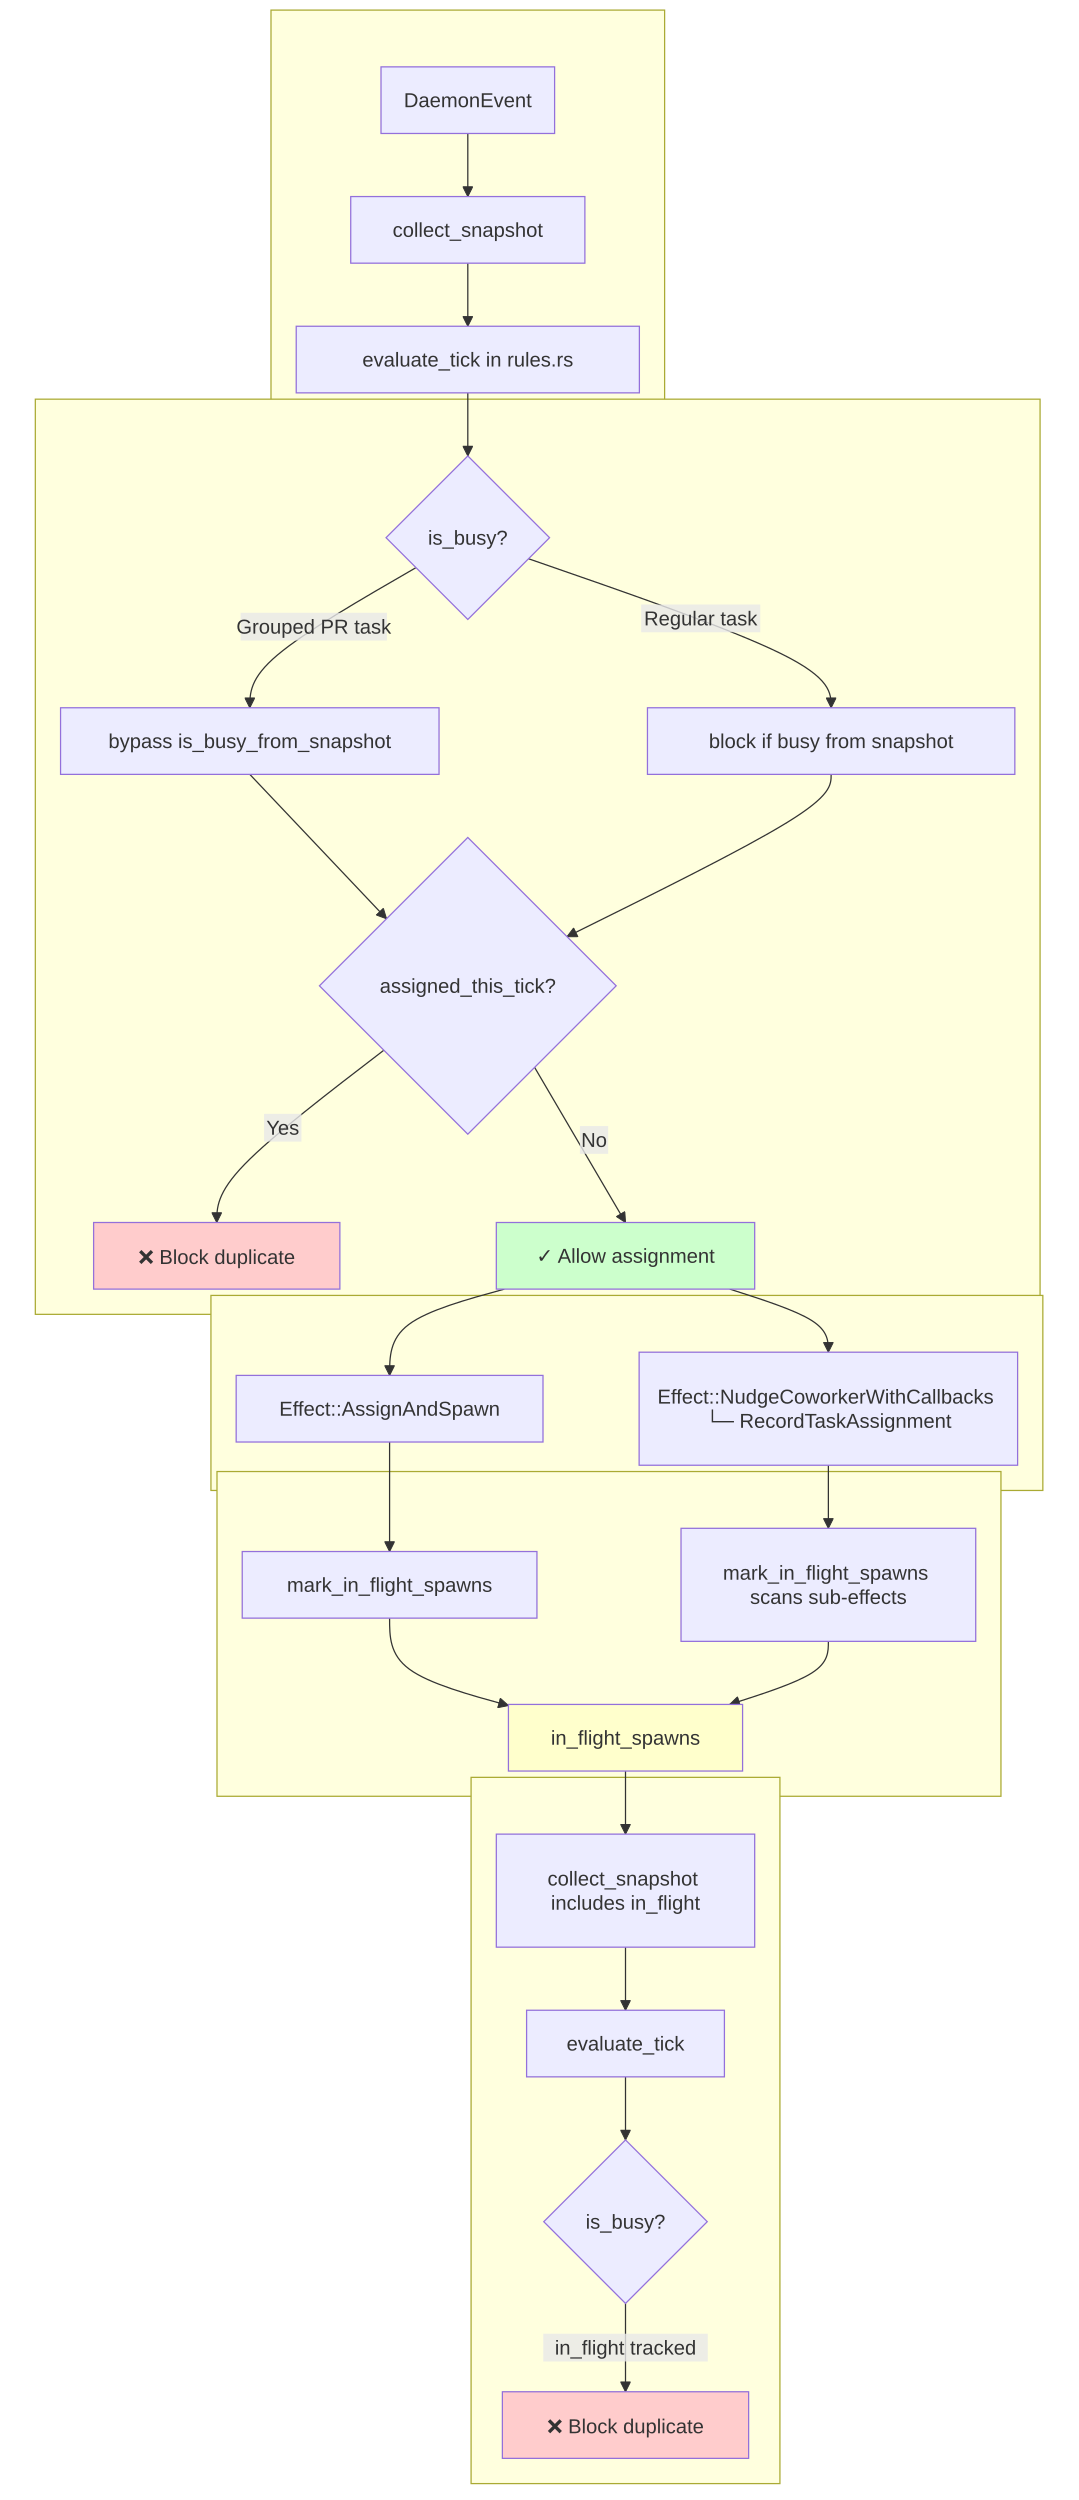
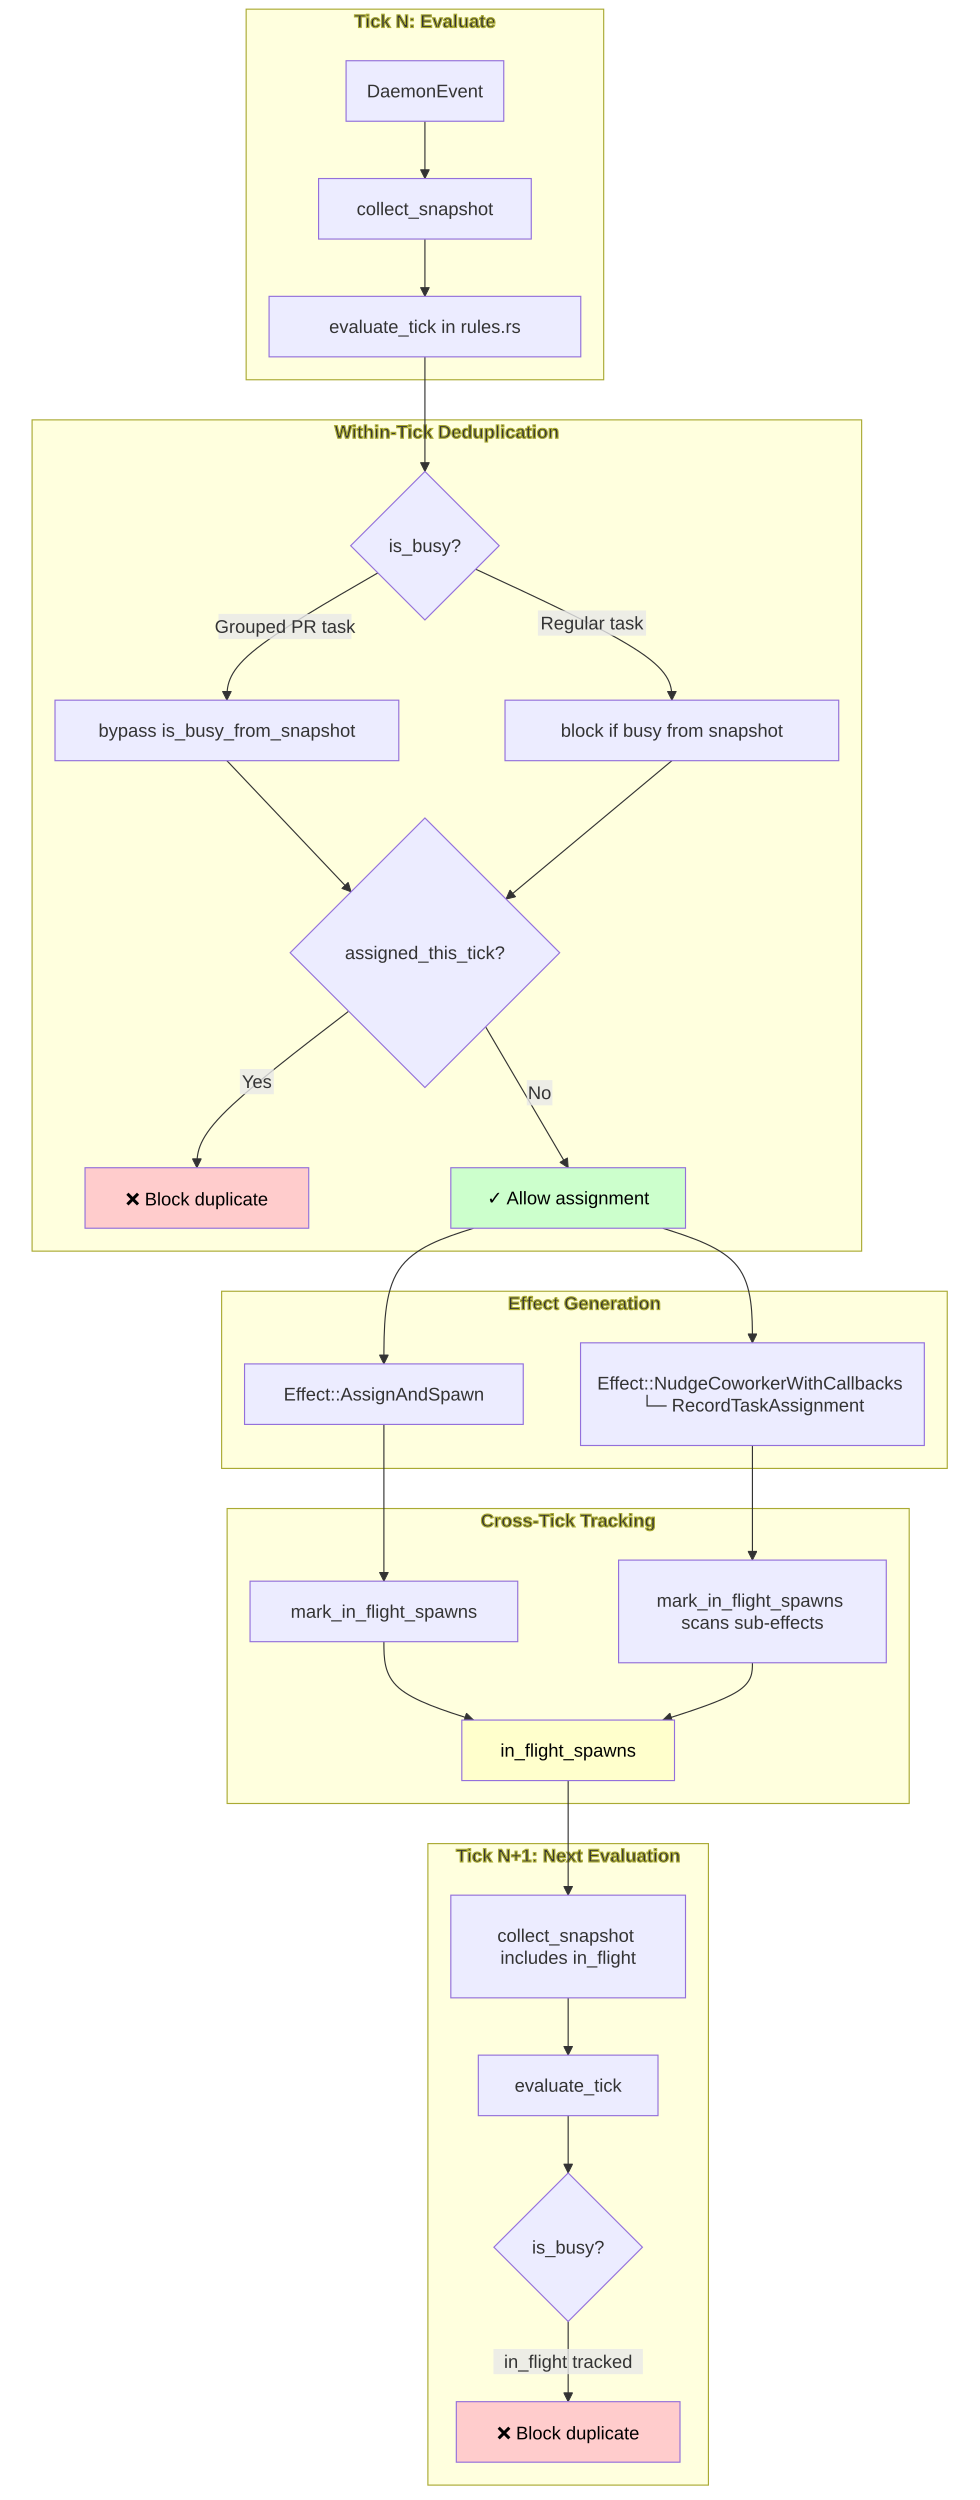
- <svg xmlns="http://www.w3.org/2000/svg" width="854.6" height="1981.6" viewBox="-8 -28 854.6 1981.6" class="mermaid">
+ <svg xmlns="http://www.w3.org/2000/svg" width="854.6" height="2181.6" viewBox="-8 -28 854.6 2181.6" class="mermaid">
  <style>

.mermaid {
  font-family: trebuchet ms, verdana, arial, sans-serif;
  font-size: 16px;
}

.node rect,
.node polygon,
.node circle,
.node ellipse,
.node path {
  fill: #ECECFF;
  stroke: #9370DB;
  stroke-width: 1px;
}

.node line {
  stroke: #9370DB;
  stroke-width: 1px;
}

.node .label {
  fill: #333333;
}

.node text {
  fill: #333333;
  font-family: trebuchet ms, verdana, arial, sans-serif;
  font-size: 16px;
}

.edge-path {
  fill: none;
  stroke: #333333;
  stroke-width: 1px;
}

.edge-label {
  fill: #333333;
  font-family: trebuchet ms, verdana, arial, sans-serif;
}

.edge-label-bg {
  fill: rgba(232, 232, 232, 0.8);
}

.subgraph {
  fill: #ffffde;
  stroke: #aaaa33;
  stroke-width: 1px;
}

.subgraph-title {
  fill: #333333;
  font-weight: bold;
}

.cluster rect {
  fill: #ffffde;
  stroke: #aaaa33;
  stroke-width: 1px;
  rx: 5px;
  ry: 5px;
}

.cluster-label {
  fill: #333333;
  font-family: trebuchet ms, verdana, arial, sans-serif;
  font-size: 16px;
  font-weight: bold;
}

marker path {
  fill: #333333;
  stroke: #333333;
}

  </style>
  <defs>
    <marker id="arrow_point" viewBox="0 0 10 10" refX="10" refY="5" markerWidth="8" markerHeight="8" orient="auto" markerUnits="userSpaceOnUse">
      <path d="M 0 0 L 10 5 L 0 10 z" />
    </marker>
    <marker id="arrow_point_start" viewBox="0 0 10 10" refX="4.5" refY="5" markerWidth="8" markerHeight="8" orient="auto" markerUnits="userSpaceOnUse">
      <path d="M 0 5 L 10 10 L 10 0 z" />
    </marker>
    <marker id="arrow_cross" viewBox="0 0 11 11" refX="12" refY="5.2" markerWidth="11" markerHeight="11" orient="auto" markerUnits="userSpaceOnUse">
      <path d="M 1 1 L 10 10 M 10 1 L 1 10" fill="none" stroke-width="2" />
    </marker>
    <marker id="arrow_cross_start" viewBox="0 0 11 11" refX="-1" refY="5.2" markerWidth="11" markerHeight="11" orient="auto" markerUnits="userSpaceOnUse">
-       <path d="M 1 1 L 10 10 M 10 1 L 1 10" fill="none" stroke-width="2" />
+       <path d="M 1 1 L 10 10 M 10 1 L 1 10" stroke-width="2" fill="none" />
    </marker>
    <marker id="arrow_circle" viewBox="0 0 10 10" refX="11" refY="5" markerWidth="11" markerHeight="11" orient="auto" markerUnits="userSpaceOnUse">
      <circle cx="5" cy="5" r="5" />
    </marker>
    <marker id="arrow_circle_start" viewBox="0 0 10 10" refX="-1" refY="5" markerWidth="11" markerHeight="11" orient="auto" markerUnits="userSpaceOnUse">
      <circle cx="5" cy="5" r="5" />
    </marker>
  </defs>
  <g class="root">
    <g class="clusters">
-       <g class="subgraph" id="subgraph-">
+       <g class="subgraph" id="subgraph-subGraph0">
        <rect x="206.8" y="-20" width="312" height="323.4" class="cluster" />
-         <text x="362.8" y="-4" class="cluster-label" text-anchor="middle" />
-       </g>
-       <g class="subgraph" id="subgraph-">
-         <rect x="20" y="288.4" width="796.4" height="725.4" class="cluster" />
-         <text x="418.2" y="304.4" class="cluster-label" text-anchor="middle" />
-       </g>
-       <g class="subgraph" id="subgraph-">
-         <rect x="159.2" y="998.8" width="659.4" height="154.6" class="cluster" />
-         <text x="488.9" y="1014.8" class="cluster-label" text-anchor="middle" />
-       </g>
-       <g class="subgraph" id="subgraph-">
-         <rect x="164" y="1138.4" width="621.4" height="257.4" class="cluster" />
-         <text x="474.7" y="1154.4" class="cluster-label" text-anchor="middle" />
-       </g>
-       <g class="subgraph" id="subgraph-">
-         <rect x="365.4" y="1380.8" width="244.8" height="559.8" class="cluster" />
-         <text x="487.8" y="1396.8" class="cluster-label" text-anchor="middle" />
+         <text x="362.8" y="-4" class="cluster-label" text-anchor="middle">Tick N: Evaluate</text>
+       </g>
+       <g class="subgraph" id="subgraph-subGraph1">
+         <rect x="20" y="338.4" width="723.9" height="725.4" class="cluster" />
+         <text x="381.95" y="354.4" class="cluster-label" text-anchor="middle">Within-Tick Deduplication</text>
+       </g>
+       <g class="subgraph" id="subgraph-subGraph2">
+         <rect x="185.4" y="1098.8" width="633.2" height="154.6" class="cluster" />
+         <text x="502" y="1114.8" class="cluster-label" text-anchor="middle">Effect Generation</text>
+       </g>
+       <g class="subgraph" id="subgraph-subGraph3">
+         <rect x="190.2" y="1288.4" width="595.2" height="257.4" class="cluster" />
+         <text x="487.8" y="1304.4" class="cluster-label" text-anchor="middle">Cross-Tick Tracking</text>
+       </g>
+       <g class="subgraph" id="subgraph-subGraph4">
+         <rect x="365.4" y="1580.8" width="244.8" height="559.8" class="cluster" />
+         <text x="487.8" y="1596.8" class="cluster-label" text-anchor="middle">Tick N+1: Next Evaluation</text>
      </g>
    </g>
    <g class="edgePaths">
      <g class="edge" id="edge-L-Event-Snapshot-0">
-         <path d="M 362.80 77.80 C 362.80 86.13, 362.80 94.47, 362.80 102.80 C 362.80 111.13, 362.80 119.47, 362.80 127.80" class="edge-path" fill="none" stroke-width="1" marker-end="url(#arrow_point)" />
+         <path d="M 362.80 77.80 C 362.80 86.13, 362.80 94.47, 362.80 102.80 C 362.80 111.13, 362.80 119.47, 362.80 127.80" class="edge-path" marker-end="url(#arrow_point)" fill="none" stroke-width="1" />
      </g>
      <g class="edge" id="edge-L-Snapshot-Rules-0">
-         <path d="M 362.80 180.60 C 362.80 188.93, 362.80 197.27, 362.80 205.60 C 362.80 213.93, 362.80 222.27, 362.80 230.60" class="edge-path" fill="none" stroke-width="1" marker-end="url(#arrow_point)" />
+         <path d="M 362.80 180.60 C 362.80 188.93, 362.80 197.27, 362.80 205.60 C 362.80 213.93, 362.80 222.27, 362.80 230.60" class="edge-path" stroke-width="1" fill="none" marker-end="url(#arrow_point)" />
      </g>
      <g class="edge" id="edge-L-Rules-Check-0">
-         <path d="M 362.80 283.40 C 362.80 291.73, 362.80 300.07, 362.80 308.40 C 362.80 316.73, 362.80 325.07, 362.80 333.40" class="edge-path" marker-end="url(#arrow_point)" fill="none" stroke-width="1" />
+         <path d="M 362.80 283.40 C 362.80 291.73, 362.80 300.07, 362.80 308.40 C 362.80 316.73, 362.80 325.07, 362.80 333.40 C 362.80 341.73, 362.80 350.07, 362.80 358.40 C 362.80 375.07, 362.80 383.40, 362.80 383.40" class="edge-path" stroke-width="1" marker-end="url(#arrow_point)" fill="none" />
      </g>
      <g class="edge" id="edge-L-Check-Bypass-0">
-         <path d="M 321.72 421.92 C 277.82 447.28, 233.91 472.64, 211.95 491.15 C 190.00 509.67, 190.00 521.33, 190.00 533.00" class="edge-path" fill="none" stroke-width="1" marker-end="url(#arrow_point)" />
+         <path d="M 321.72 471.92 C 277.82 497.28, 233.91 522.64, 211.95 541.15 C 190.00 559.67, 190.00 571.33, 190.00 583.00" class="edge-path" fill="none" stroke-width="1" marker-end="url(#arrow_point)" />
      </g>
      <g class="edge" id="edge-L-Check-BlockSnap-0">
-         <path d="M 410.92 414.88 C 490.88 442.58, 570.84 470.29, 610.82 489.98 C 650.80 509.67, 650.80 521.33, 650.80 533.00" class="edge-path" stroke-width="1" fill="none" marker-end="url(#arrow_point)" />
+         <path d="M 407.09 468.71 C 464.16 495.14, 521.23 521.57, 549.76 540.62 C 578.30 559.67, 578.30 571.33, 578.30 583.00" class="edge-path" stroke-width="1" marker-end="url(#arrow_point)" fill="none" />
      </g>
      <g class="edge" id="edge-L-Bypass-AssignCheck-0">
-         <path d="M 190.00 585.80 L 298.37 700.23" class="edge-path" marker-end="url(#arrow_point)" fill="none" stroke-width="1" />
+         <path d="M 190.00 635.80 L 298.37 750.23" class="edge-path" fill="none" stroke-width="1" marker-end="url(#arrow_point)" />
      </g>
      <g class="edge" id="edge-L-BlockSnap-AssignCheck-0">
-         <path d="M 650.80 585.80 C 650.80 594.13, 650.80 602.47, 615.91 623.91 C 581.02 645.35, 511.24 679.90, 441.45 714.45" class="edge-path" marker-end="url(#arrow_point)" stroke-width="1" fill="none" />
+         <path d="M 578.30 635.80 L 433.57 756.57" class="edge-path" marker-end="url(#arrow_point)" fill="none" stroke-width="1" />
      </g>
      <g class="edge" id="edge-L-AssignCheck-Block1-0">
-         <path d="M 296.24 804.44 C 252.09 838.29, 207.95 872.15, 185.87 894.91 C 163.80 917.67, 163.80 929.33, 163.80 941.00" class="edge-path" stroke-width="1" marker-end="url(#arrow_point)" fill="none" />
+         <path d="M 296.24 854.44 C 252.09 888.29, 207.95 922.15, 185.87 944.91 C 163.80 967.67, 163.80 979.33, 163.80 991.00" class="edge-path" marker-end="url(#arrow_point)" fill="none" stroke-width="1" />
      </g>
      <g class="edge" id="edge-L-AssignCheck-Allow1-0">
-         <path d="M 415.75 818.05 L 487.80 941.00" class="edge-path" fill="none" marker-end="url(#arrow_point)" stroke-width="1" />
+         <path d="M 415.75 868.05 L 487.80 991.00" class="edge-path" fill="none" stroke-width="1" marker-end="url(#arrow_point)" />
      </g>
      <g class="edge" id="edge-L-Allow1-Effect1-0">
-         <path d="M 391.75 993.80 C 361.44 1002.13, 331.12 1010.47, 315.96 1021.87 C 300.80 1033.27, 300.80 1047.73, 300.80 1062.20" class="edge-path" stroke-width="1" marker-end="url(#arrow_point)" fill="none" />
+         <path d="M 405.21 1043.80 C 379.14 1052.13, 353.07 1060.47, 340.04 1080.20 C 327.00 1099.93, 327.00 1131.07, 327.00 1162.20" class="edge-path" stroke-width="1" marker-end="url(#arrow_point)" fill="none" />
      </g>
      <g class="edge" id="edge-L-Allow1-Effect2-0">
-         <path d="M 570.39 993.80 C 596.46 1002.13, 622.53 1010.47, 635.56 1018.80 C 648.60 1027.13, 648.60 1035.47, 648.60 1043.80" class="edge-path" marker-end="url(#arrow_point)" fill="none" stroke-width="1" />
+         <path d="M 570.39 1043.80 C 596.46 1052.13, 622.53 1060.47, 635.56 1077.13 C 648.60 1093.80, 648.60 1118.80, 648.60 1143.80" class="edge-path" stroke-width="1" fill="none" marker-end="url(#arrow_point)" />
      </g>
      <g class="edge" id="edge-L-Effect1-Track1-0">
-         <path d="M 300.80 1115.00 C 300.80 1129.47, 300.80 1143.93, 300.80 1158.40 C 300.80 1172.87, 300.80 1187.33, 300.80 1201.80" class="edge-path" fill="none" stroke-width="1" marker-end="url(#arrow_point)" />
+         <path d="M 327.00 1215.00 C 327.00 1229.47, 327.00 1243.93, 327.00 1255.33 C 327.00 1266.73, 327.00 1275.07, 327.00 1283.40 C 327.00 1291.73, 327.00 1300.07, 327.00 1311.47 C 327.00 1337.33, 327.00 1351.80, 327.00 1351.80" class="edge-path" fill="none" marker-end="url(#arrow_point)" stroke-width="1" />
      </g>
      <g class="edge" id="edge-L-Effect2-Track2-0">
-         <path d="M 648.60 1133.40 C 648.60 1141.73, 648.60 1150.07, 648.60 1158.40 C 648.60 1166.73, 648.60 1175.07, 648.60 1183.40" class="edge-path" fill="none" stroke-width="1" marker-end="url(#arrow_point)" />
+         <path d="M 648.60 1233.40 C 648.60 1241.73, 648.60 1250.07, 648.60 1258.40 C 648.60 1266.73, 648.60 1275.07, 648.60 1283.40 C 648.60 1291.73, 648.60 1300.07, 648.60 1308.40 C 648.60 1325.07, 648.60 1333.40, 648.60 1333.40" class="edge-path" marker-end="url(#arrow_point)" fill="none" stroke-width="1" />
      </g>
      <g class="edge" id="edge-L-Track1-InFlight-0">
-         <path d="M 300.80 1254.60 C 300.80 1269.07, 300.80 1283.53, 316.50 1295.08 C 332.20 1306.63, 363.60 1315.26, 395.00 1323.89" class="edge-path" fill="none" marker-end="url(#arrow_point)" stroke-width="1" />
+         <path d="M 327.00 1404.60 C 327.00 1419.07, 327.00 1433.53, 340.04 1444.93 C 353.07 1456.33, 379.14 1464.67, 405.21 1473.00" class="edge-path" marker-end="url(#arrow_point)" fill="none" stroke-width="1" />
      </g>
      <g class="edge" id="edge-L-Track2-InFlight-0">
-         <path d="M 648.60 1273.00 C 648.60 1281.33, 648.60 1289.67, 635.56 1298.00 C 622.53 1306.33, 596.46 1314.67, 570.39 1323.00" class="edge-path" marker-end="url(#arrow_point)" stroke-width="1" fill="none" />
+         <path d="M 648.60 1423.00 C 648.60 1431.33, 648.60 1439.67, 635.56 1448.00 C 622.53 1456.33, 596.46 1464.67, 570.39 1473.00" class="edge-path" stroke-width="1" fill="none" marker-end="url(#arrow_point)" />
      </g>
      <g class="edge" id="edge-L-InFlight-NextSnapshot-0">
-         <path d="M 487.80 1375.80 C 487.80 1384.13, 487.80 1392.47, 487.80 1400.80 C 487.80 1409.13, 487.80 1417.47, 487.80 1425.80" class="edge-path" marker-end="url(#arrow_point)" stroke-width="1" fill="none" />
+         <path d="M 487.80 1525.80 C 487.80 1534.13, 487.80 1542.47, 487.80 1550.80 C 487.80 1559.13, 487.80 1567.47, 487.80 1575.80 C 487.80 1584.13, 487.80 1592.47, 487.80 1600.80 C 487.80 1617.47, 487.80 1625.80, 487.80 1625.80" class="edge-path" fill="none" stroke-width="1" marker-end="url(#arrow_point)" />
      </g>
      <g class="edge" id="edge-L-NextSnapshot-NextRules-0">
-         <path d="M 487.80 1515.40 C 487.80 1523.73, 487.80 1532.07, 487.80 1540.40 C 487.80 1548.73, 487.80 1557.07, 487.80 1565.40" class="edge-path" fill="none" stroke-width="1" marker-end="url(#arrow_point)" />
+         <path d="M 487.80 1715.40 C 487.80 1723.73, 487.80 1732.07, 487.80 1740.40 C 487.80 1748.73, 487.80 1757.07, 487.80 1765.40" class="edge-path" stroke-width="1" marker-end="url(#arrow_point)" fill="none" />
      </g>
      <g class="edge" id="edge-L-NextRules-Check2-0">
-         <path d="M 487.80 1618.20 C 487.80 1626.53, 487.80 1634.87, 487.80 1643.20 C 487.80 1651.53, 487.80 1659.87, 487.80 1668.20" class="edge-path" stroke-width="1" marker-end="url(#arrow_point)" fill="none" />
+         <path d="M 487.80 1818.20 C 487.80 1826.53, 487.80 1834.87, 487.80 1843.20 C 487.80 1851.53, 487.80 1859.87, 487.80 1868.20" class="edge-path" fill="none" stroke-width="1" marker-end="url(#arrow_point)" />
      </g>
      <g class="edge" id="edge-L-Check2-Block2-0">
-         <path d="M 487.80 1797.80 C 487.80 1809.47, 487.80 1821.13, 487.80 1832.80 C 487.80 1844.47, 487.80 1856.13, 487.80 1867.80" class="edge-path" marker-end="url(#arrow_point)" fill="none" stroke-width="1" />
+         <path d="M 487.80 1997.80 C 487.80 2009.47, 487.80 2021.13, 487.80 2032.80 C 487.80 2044.47, 487.80 2056.13, 487.80 2067.80" class="edge-path" stroke-width="1" fill="none" marker-end="url(#arrow_point)" />
      </g>
    </g>
    <g class="edgeLabels">
      <g class="edgeLabel" id="edge-label-L-Check-Bypass-0">
-         <rect x="182.708" y="457.714" width="116" height="22" class="edge-label-bg" />
-         <text x="240.708" y="468.714" class="edge-label" text-anchor="middle" dominant-baseline="central">Grouped PR task</text>
+         <rect x="182.708" y="507.714" width="116" height="22" class="edge-label-bg" />
+         <text x="240.708" y="518.714" class="edge-label" text-anchor="middle" dominant-baseline="central">Grouped PR task</text>
      </g>
      <g class="edgeLabel" id="edge-label-L-Check-BlockSnap-0">
-         <rect x="500.197" y="451.168" width="94.4" height="22" class="edge-label-bg" />
-         <text x="547.397" y="462.168" class="edge-label" dominant-baseline="central" text-anchor="middle">Regular task</text>
+         <rect x="461.374" y="504.709" width="94.4" height="22" class="edge-label-bg" />
+         <text x="508.574" y="515.709" class="edge-label" text-anchor="middle" dominant-baseline="central">Regular task</text>
      </g>
      <g class="edgeLabel" id="edge-label-L-AssignCheck-Block1-0">
-         <rect x="201.333" y="854.869" width="29.6" height="22" class="edge-label-bg" />
-         <text x="216.133" y="865.869" class="edge-label" text-anchor="middle" dominant-baseline="central">Yes</text>
+         <rect x="201.333" y="904.869" width="29.6" height="22" class="edge-label-bg" />
+         <text x="216.133" y="915.869" class="edge-label" text-anchor="middle" dominant-baseline="central">Yes</text>
      </g>
      <g class="edgeLabel" id="edge-label-L-AssignCheck-Allow1-0">
-         <rect x="451.666" y="864.561" width="22.4" height="22" class="edge-label-bg" />
-         <text x="462.866" y="875.561" class="edge-label" text-anchor="middle" dominant-baseline="central">No</text>
+         <rect x="451.666" y="914.561" width="22.4" height="22" class="edge-label-bg" />
+         <text x="462.866" y="925.561" class="edge-label" text-anchor="middle" dominant-baseline="central">No</text>
      </g>
      <g class="edgeLabel" id="edge-label-L-Check2-Block2-0">
-         <rect x="422.6" y="1821.8" width="130.4" height="22" class="edge-label-bg" />
-         <text x="487.8" y="1832.8" class="edge-label" text-anchor="middle" dominant-baseline="central">in_flight tracked</text>
+         <rect x="422.6" y="2021.8" width="130.4" height="22" class="edge-label-bg" />
+         <text x="487.8" y="2032.8" class="edge-label" dominant-baseline="central" text-anchor="middle">in_flight tracked</text>
      </g>
    </g>
    <g class="nodes">
      <g class="node" id="node-Allow1">
-         <rect x="385.4" y="941" width="204.8" height="52.8" style="fill:#ccffcc !important" />
-         <text x="487.8" y="967.4" class="label" text-anchor="middle" dominant-baseline="central">✓ Allow assignment</text>
+         <rect x="385.4" y="991" width="204.8" height="52.8" style="fill:#ccffcc !important" />
+         <text x="487.8" y="1017.4" class="label" style="fill: #000000" text-anchor="middle" dominant-baseline="central">✓ Allow assignment</text>
      </g>
      <g class="node" id="node-AssignCheck">
-         <polygon points="362.8,635.8 480.4,753.4 362.8,871 245.2,753.4" />
-         <text x="362.8" y="753.4" class="label" text-anchor="middle" dominant-baseline="central">assigned_this_tick?</text>
+         <polygon points="362.8,685.8 480.4,803.4 362.8,921 245.2,803.4" />
+         <text x="362.8" y="803.4" class="label" text-anchor="middle" dominant-baseline="central">assigned_this_tick?</text>
      </g>
      <g class="node" id="node-Block1">
-         <rect x="66.2" y="941" width="195.2" height="52.8" style="fill:#ffcccc !important" />
-         <text x="163.8" y="967.4" class="label" dominant-baseline="central" text-anchor="middle">❌ Block duplicate</text>
+         <rect x="66.2" y="991" width="195.2" height="52.8" style="fill:#ffcccc !important" />
+         <text x="163.8" y="1017.4" class="label" text-anchor="middle" dominant-baseline="central" style="fill: #000000">❌ Block duplicate</text>
      </g>
      <g class="node" id="node-Block2">
-         <rect x="390.2" y="1867.8" width="195.2" height="52.8" style="fill:#ffcccc !important" />
-         <text x="487.8" y="1894.2" class="label" dominant-baseline="central" text-anchor="middle">❌ Block duplicate</text>
+         <rect x="390.2" y="2067.8" width="195.2" height="52.8" style="fill:#ffcccc !important" />
+         <text x="487.8" y="2094.2" class="label" text-anchor="middle" dominant-baseline="central" style="fill: #000000">❌ Block duplicate</text>
      </g>
      <g class="node" id="node-BlockSnap">
-         <rect x="505.2" y="533" width="291.2" height="52.8" />
-         <text x="650.8" y="559.4" class="label" text-anchor="middle" dominant-baseline="central">block if busy from snapshot</text>
+         <rect x="432.7" y="583" width="291.2" height="52.8" />
+         <text x="578.3" y="609.4" class="label" text-anchor="middle" dominant-baseline="central">block if busy from snapshot</text>
      </g>
      <g class="node" id="node-Bypass">
-         <rect x="40" y="533" width="300" height="52.8" />
-         <text x="190" y="559.4" class="label" text-anchor="middle" dominant-baseline="central">bypass is_busy_from_snapshot</text>
+         <rect x="40" y="583" width="300" height="52.8" />
+         <text x="190" y="609.4" class="label" text-anchor="middle" dominant-baseline="central">bypass is_busy_from_snapshot</text>
      </g>
      <g class="node" id="node-Check">
-         <polygon points="362.8,333.4 427.6,398.2 362.8,463 298,398.2" />
-         <text x="362.8" y="398.2" class="label" dominant-baseline="central" text-anchor="middle">is_busy?</text>
+         <polygon points="362.8,383.4 427.6,448.2 362.8,513 298,448.2" />
+         <text x="362.8" y="448.2" class="label" text-anchor="middle" dominant-baseline="central">is_busy?</text>
      </g>
      <g class="node" id="node-Check2">
-         <polygon points="487.8,1668.2 552.6,1733 487.8,1797.8 423,1733" />
-         <text x="487.8" y="1733" class="label" dominant-baseline="central" text-anchor="middle">is_busy?</text>
+         <polygon points="487.8,1868.2 552.6,1933 487.8,1997.8 423,1933" />
+         <text x="487.8" y="1933" class="label" dominant-baseline="central" text-anchor="middle">is_busy?</text>
      </g>
      <g class="node" id="node-Effect1">
-         <rect x="179.2" y="1062.2" width="243.2" height="52.8" />
-         <text x="300.8" y="1088.6" class="label" text-anchor="middle" dominant-baseline="central">Effect::AssignAndSpawn</text>
+         <rect x="205.4" y="1162.2" width="243.2" height="52.8" />
+         <text x="327" y="1188.6" class="label" text-anchor="middle" dominant-baseline="central">Effect::AssignAndSpawn</text>
      </g>
      <g class="node" id="node-Effect2">
-         <rect x="498.6" y="1043.8" width="300" height="89.6" />
-         <text x="648.6" y="1088.6" class="label" text-anchor="middle" dominant-baseline="central">
-           <tspan x="648.6" y="1088.6" dy="-0.6em">Effect::NudgeCoworkerWithCallbacks</tspan>
+         <rect x="498.6" y="1143.8" width="300" height="89.6" />
+         <text x="648.6" y="1188.6" class="label" text-anchor="middle" dominant-baseline="central">
+           <tspan x="648.6" y="1188.6" dy="-0.6em">Effect::NudgeCoworkerWithCallbacks</tspan>
          <tspan x="648.6" dy="1.2em">└─ RecordTaskAssignment</tspan>
        </text>
      </g>
      <g class="node" id="node-Event">
        <rect x="294" y="25" width="137.6" height="52.8" />
-         <text x="362.8" y="51.4" class="label" dominant-baseline="central" text-anchor="middle">DaemonEvent</text>
+         <text x="362.8" y="51.4" class="label" text-anchor="middle" dominant-baseline="central">DaemonEvent</text>
      </g>
      <g class="node" id="node-InFlight">
-         <rect x="395" y="1323" width="185.6" height="52.8" style="fill:#ffffcc !important" />
-         <text x="487.8" y="1349.4" class="label" dominant-baseline="central" text-anchor="middle">in_flight_spawns</text>
+         <rect x="395" y="1473" width="185.6" height="52.8" style="fill:#ffffcc !important" />
+         <text x="487.8" y="1499.4" class="label" dominant-baseline="central" style="fill: #000000" text-anchor="middle">in_flight_spawns</text>
      </g>
      <g class="node" id="node-NextRules">
-         <rect x="409.4" y="1565.4" width="156.8" height="52.8" />
-         <text x="487.8" y="1591.8" class="label" text-anchor="middle" dominant-baseline="central">evaluate_tick</text>
+         <rect x="409.4" y="1765.4" width="156.8" height="52.8" />
+         <text x="487.8" y="1791.8" class="label" text-anchor="middle" dominant-baseline="central">evaluate_tick</text>
      </g>
      <g class="node" id="node-NextSnapshot">
-         <rect x="385.4" y="1425.8" width="204.8" height="89.6" />
-         <text x="487.8" y="1470.6" class="label" text-anchor="middle" dominant-baseline="central">
-           <tspan x="487.8" y="1470.6" dy="-0.6em">collect_snapshot</tspan>
+         <rect x="385.4" y="1625.8" width="204.8" height="89.6" />
+         <text x="487.8" y="1670.6" class="label" text-anchor="middle" dominant-baseline="central">
+           <tspan x="487.8" y="1670.6" dy="-0.6em">collect_snapshot</tspan>
          <tspan x="487.8" dy="1.2em">includes in_flight</tspan>
        </text>
      </g>
      <g class="node" id="node-Rules">
        <rect x="226.8" y="230.6" width="272" height="52.8" />
-         <text x="362.8" y="257" class="label" dominant-baseline="central" text-anchor="middle">evaluate_tick in rules.rs</text>
+         <text x="362.8" y="257" class="label" text-anchor="middle" dominant-baseline="central">evaluate_tick in rules.rs</text>
      </g>
      <g class="node" id="node-Snapshot">
        <rect x="270" y="127.8" width="185.6" height="52.8" />
-         <text x="362.8" y="154.2" class="label" text-anchor="middle" dominant-baseline="central">collect_snapshot</text>
+         <text x="362.8" y="154.2" class="label" dominant-baseline="central" text-anchor="middle">collect_snapshot</text>
      </g>
      <g class="node" id="node-Track1">
-         <rect x="184" y="1201.8" width="233.6" height="52.8" />
-         <text x="300.8" y="1228.2" class="label" dominant-baseline="central" text-anchor="middle">mark_in_flight_spawns</text>
+         <rect x="210.2" y="1351.8" width="233.6" height="52.8" />
+         <text x="327" y="1378.2" class="label" text-anchor="middle" dominant-baseline="central">mark_in_flight_spawns</text>
      </g>
      <g class="node" id="node-Track2">
-         <rect x="531.8" y="1183.4" width="233.6" height="89.6" />
-         <text x="648.6" y="1228.2" class="label" text-anchor="middle" dominant-baseline="central">
-           <tspan x="648.6" y="1228.2" dy="-0.6em">mark_in_flight_spawns</tspan>
+         <rect x="531.8" y="1333.4" width="233.6" height="89.6" />
+         <text x="648.6" y="1378.2" class="label" text-anchor="middle" dominant-baseline="central">
+           <tspan x="648.6" y="1378.2" dy="-0.6em">mark_in_flight_spawns</tspan>
          <tspan x="648.6" dy="1.2em">scans sub-effects</tspan>
        </text>
      </g>
    </g>
  </g>
</svg>
